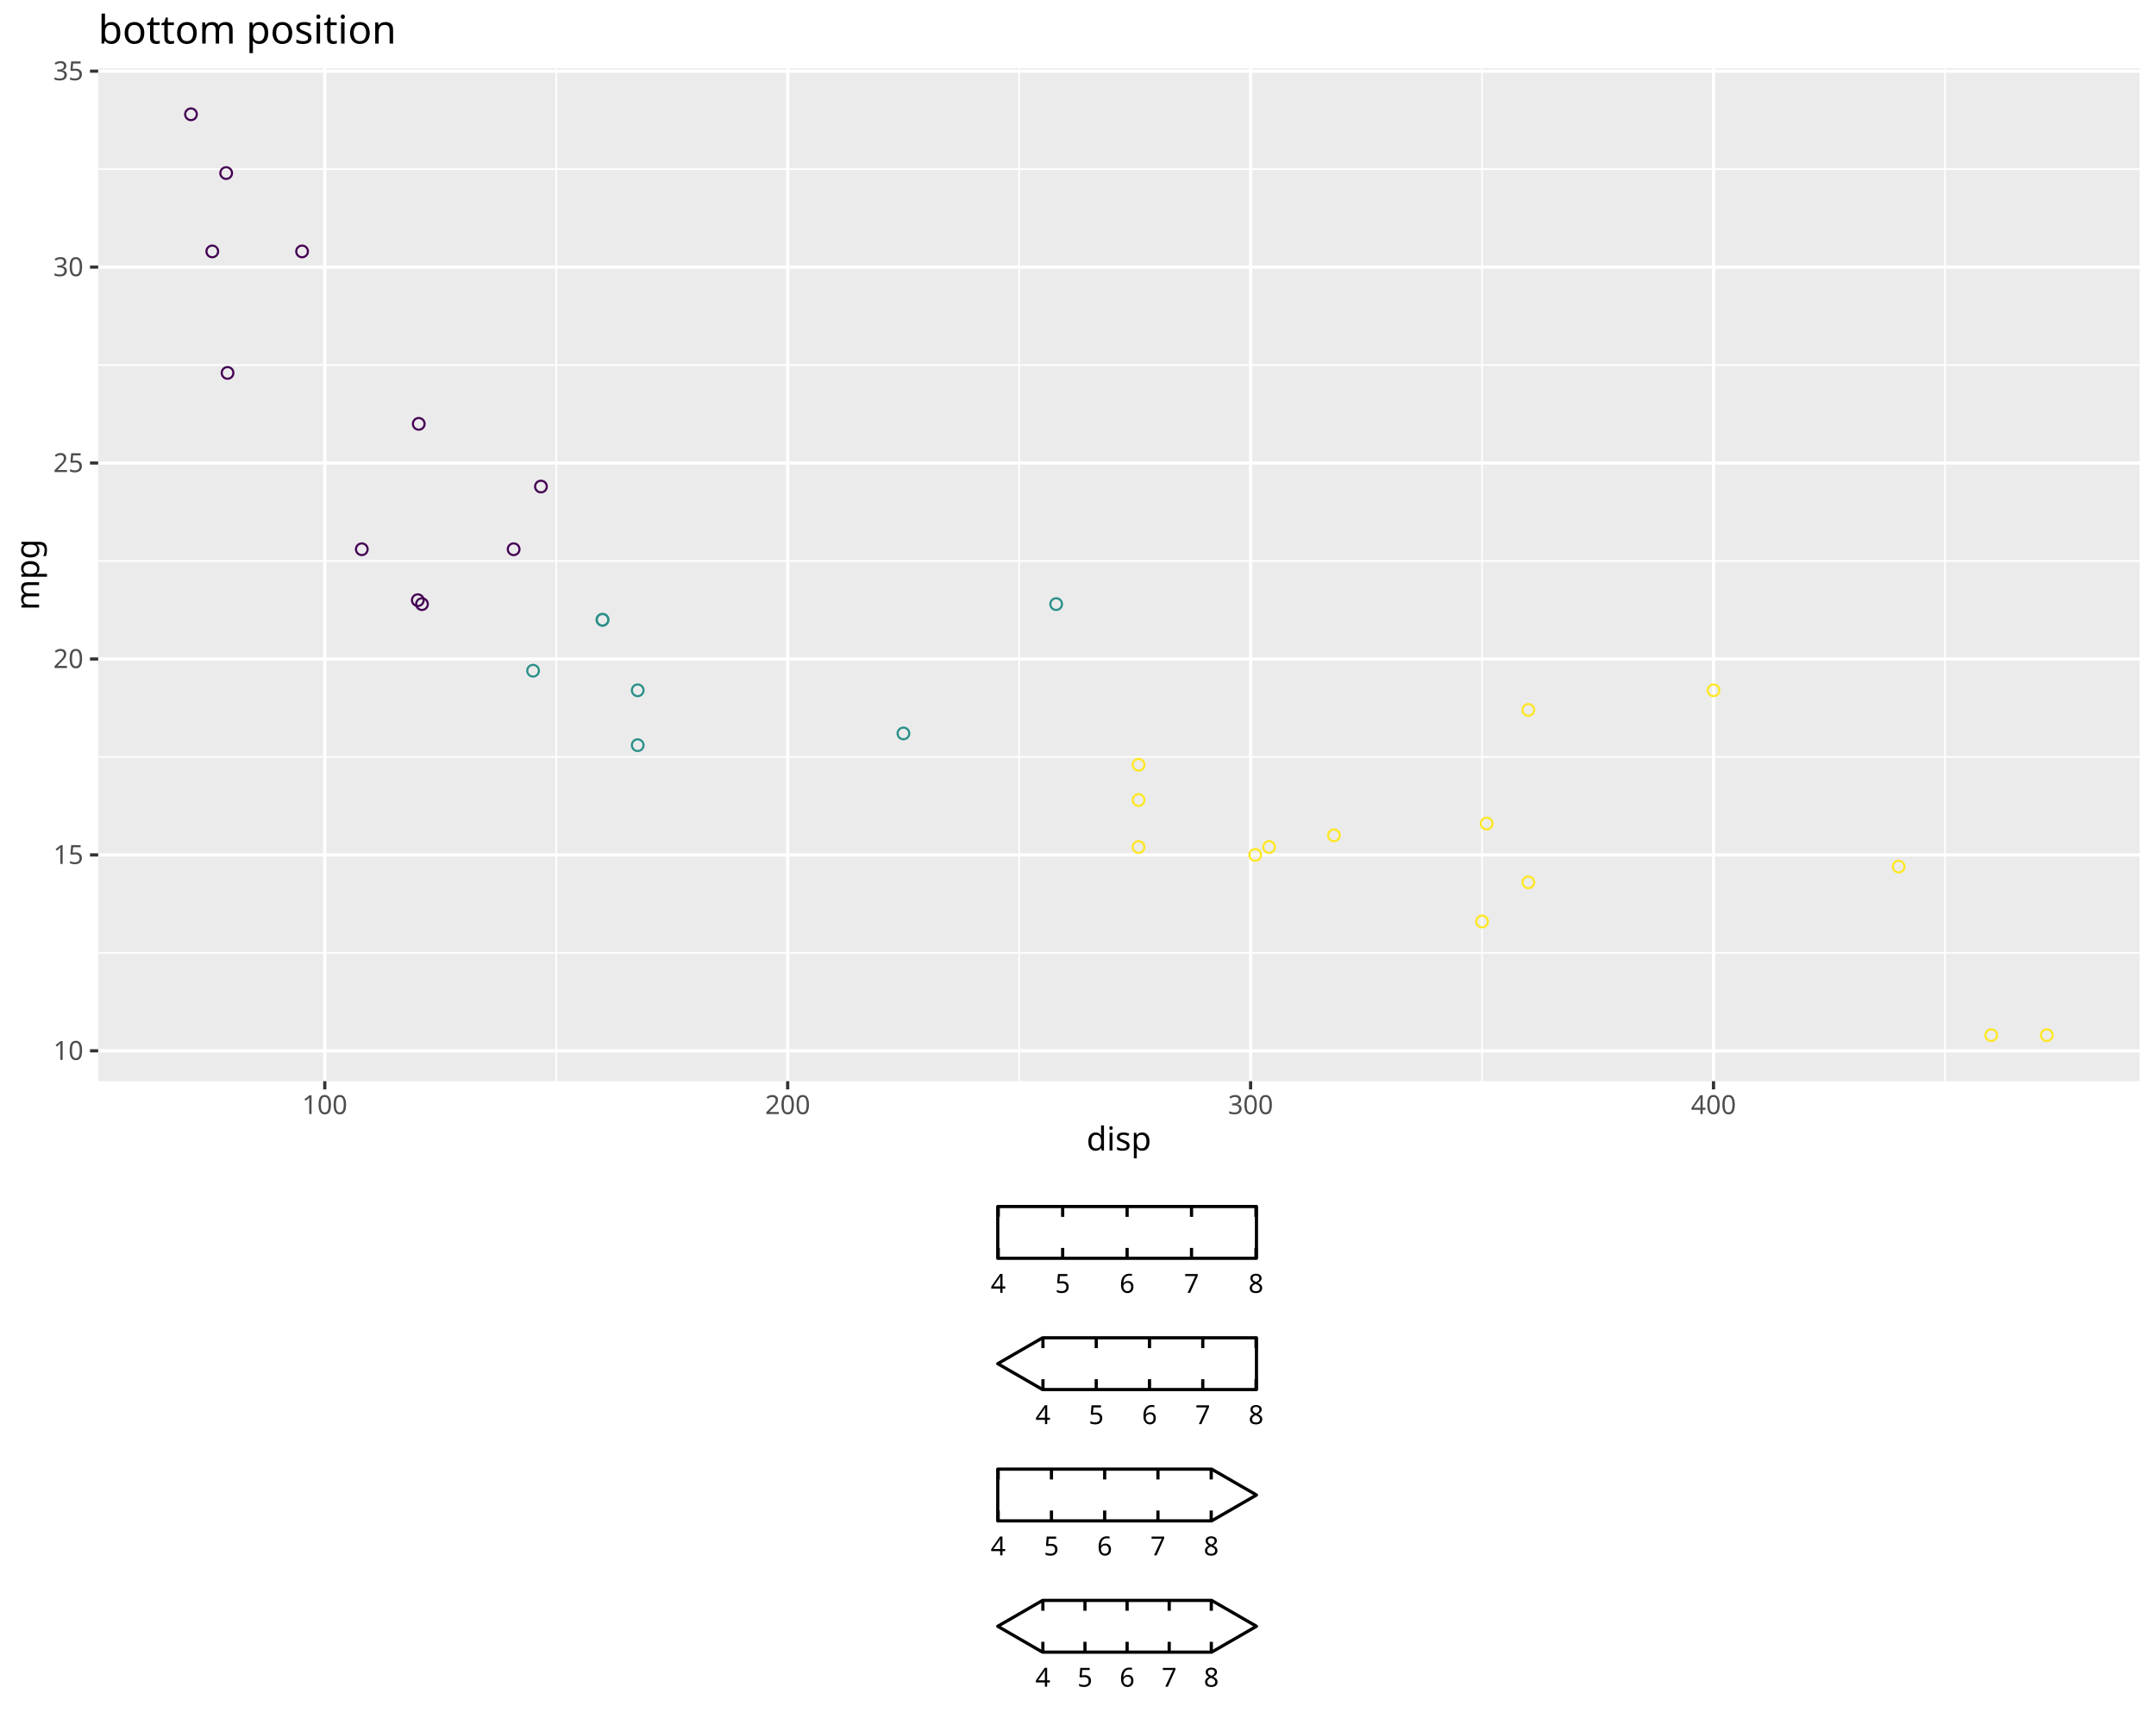
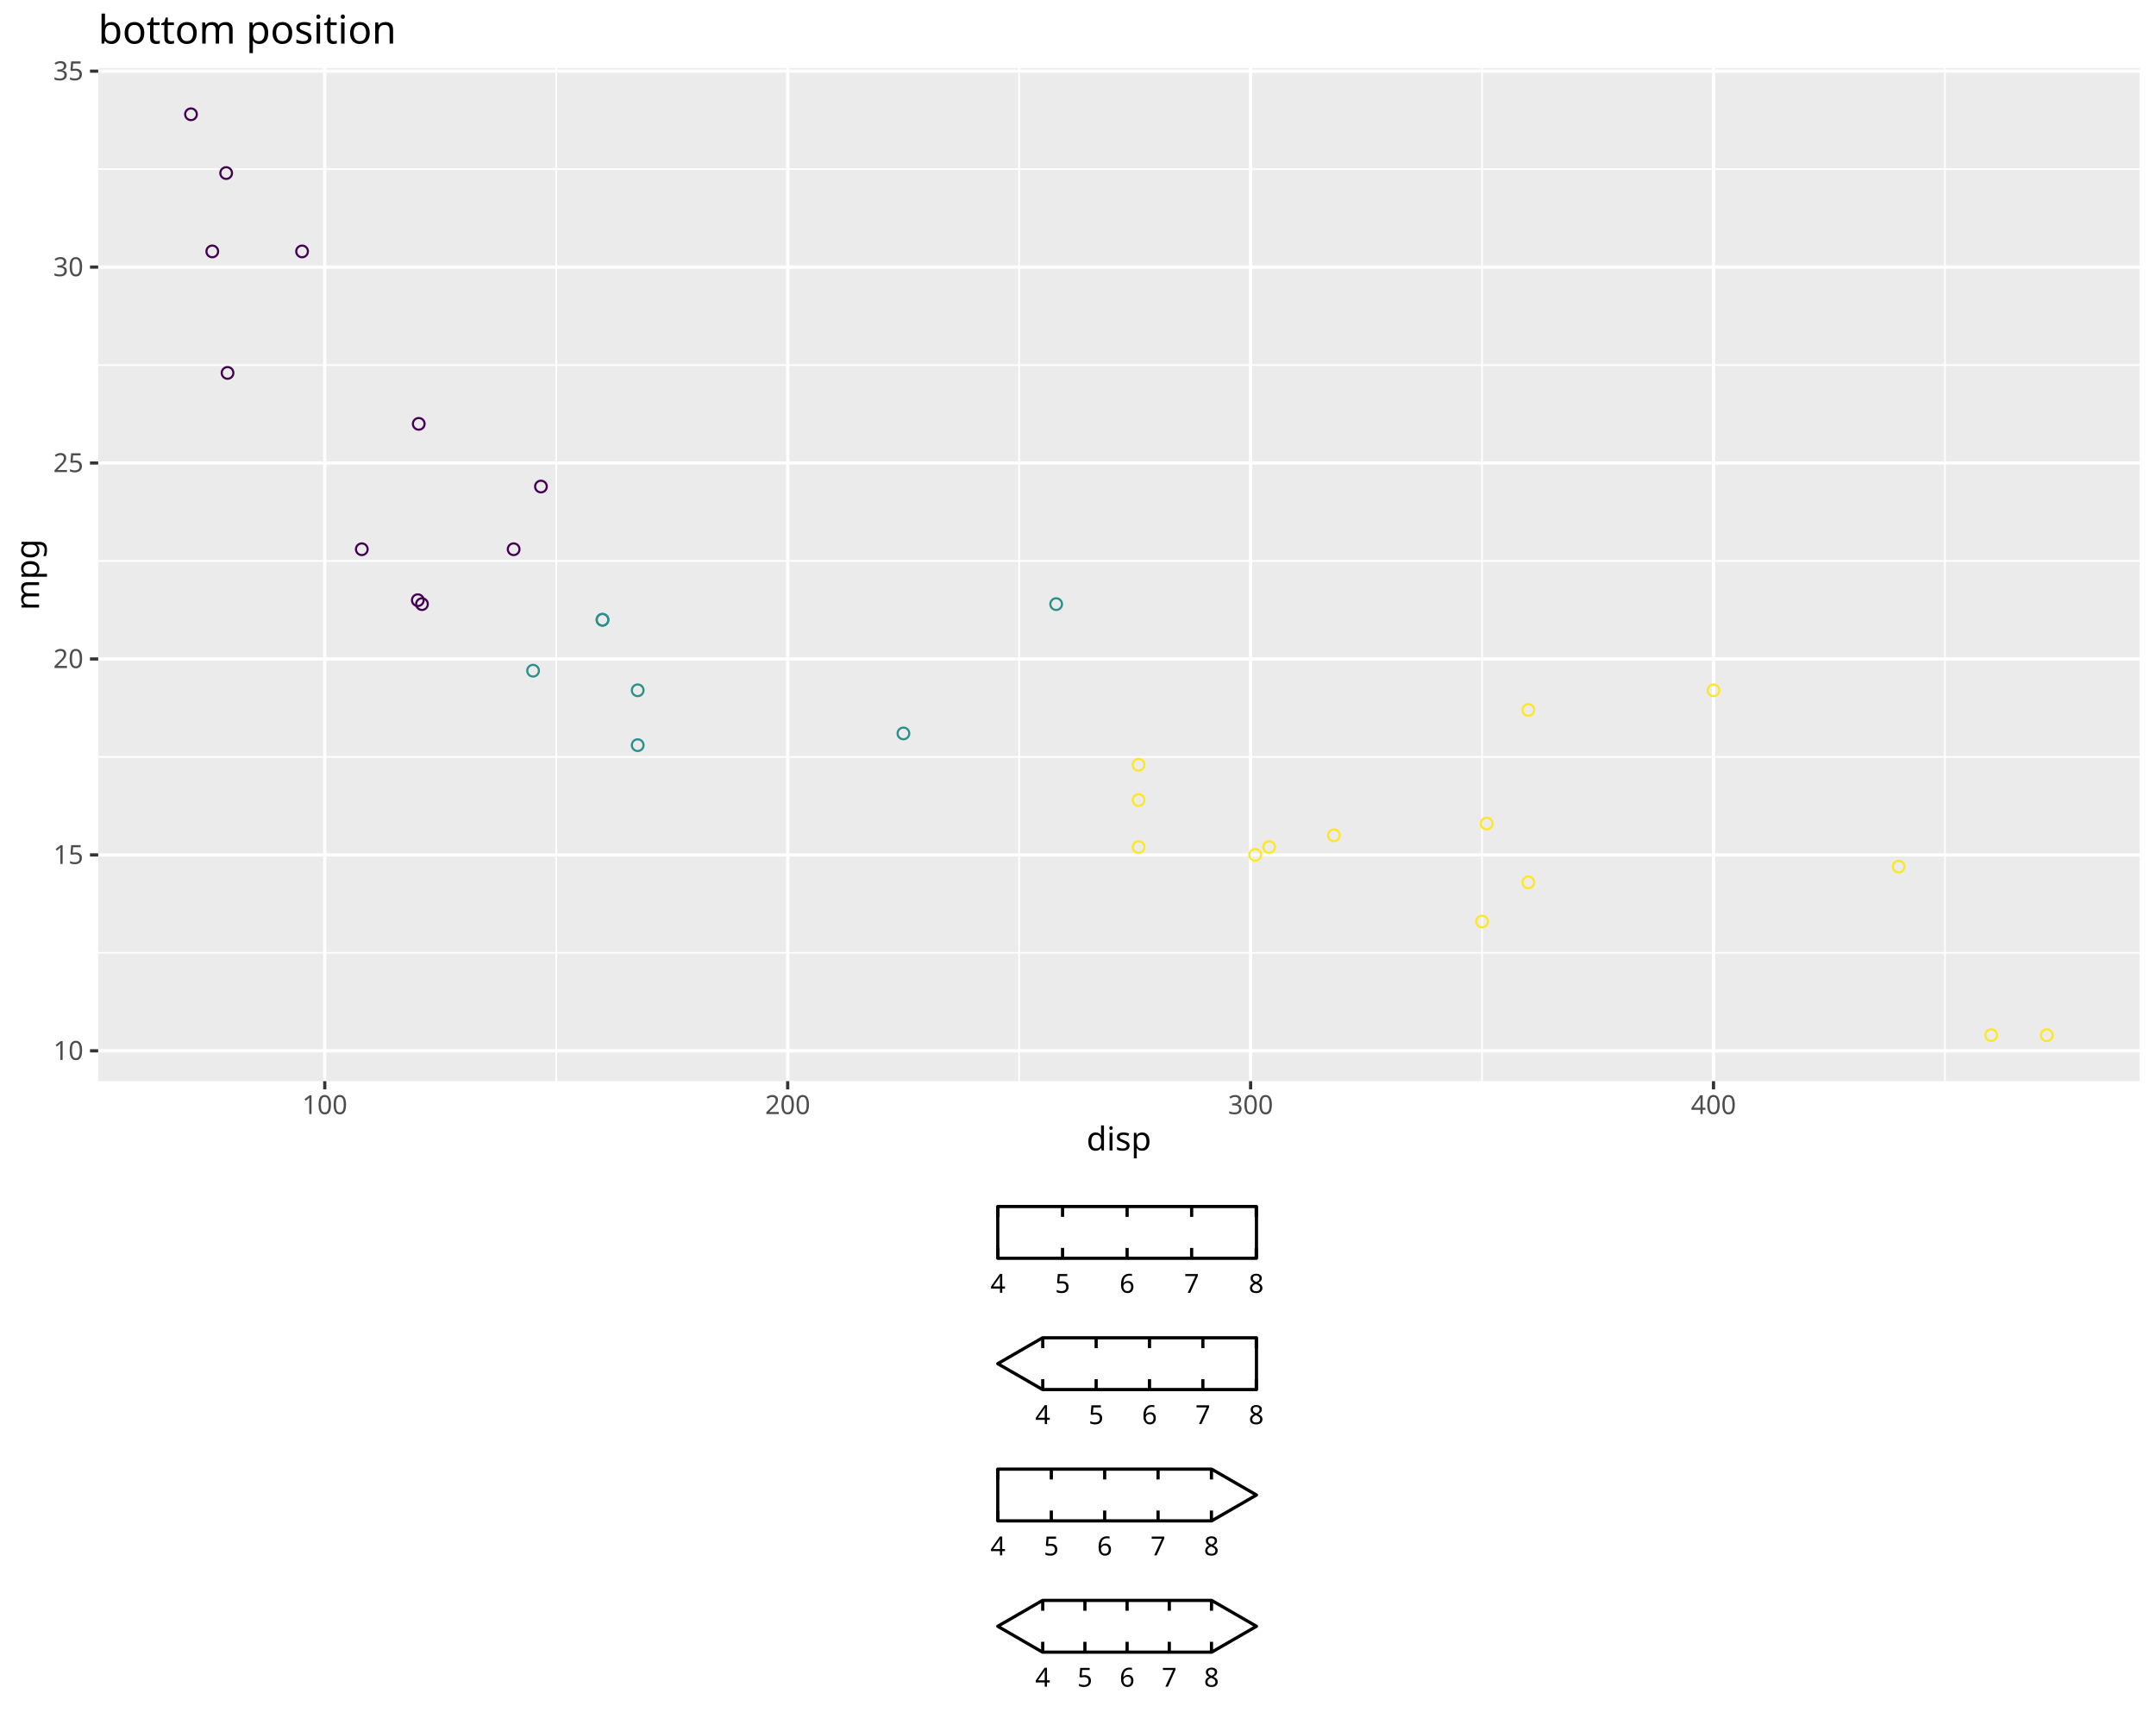
<svg xmlns="http://www.w3.org/2000/svg" class="svglite" data-engine-version="2.0" width="720.00pt" height="576.00pt" viewBox="0 0 720.00 576.00">
  <defs>
    <style type="text/css">
    .svglite line, .svglite polyline, .svglite polygon, .svglite path, .svglite rect, .svglite circle {
      fill: none;
      stroke: #000000;
      stroke-linecap: round;
      stroke-linejoin: round;
      stroke-miterlimit: 10.00;
    }
  </style>
  </defs>
  <rect width="100%" height="100%" style="stroke: none; fill: #FFFFFF;" />
  <defs>
    <clipPath id="cpMC4wMHw3MjAuMDB8MC4wMHw1NzYuMDA=">
      <rect x="0.00" y="0.00" width="720.00" height="576.00" />
    </clipPath>
  </defs>
  <g clip-path="url(#cpMC4wMHw3MjAuMDB8MC4wMHw1NzYuMDA=)">
    <rect x="0.00" y="0.00" width="720.00" height="576.00" style="stroke-width: 1.07; stroke: #FFFFFF; fill: #FFFFFF;" />
  </g>
  <defs>
    <clipPath id="cpMzIuNzl8NzE0LjUyfDIyLjc4fDM2MS4wMg==">
      <rect x="32.79" y="22.78" width="681.73" height="338.24" />
    </clipPath>
  </defs>
  <g clip-path="url(#cpMzIuNzl8NzE0LjUyfDIyLjc4fDM2MS4wMg==)">
    <rect x="32.79" y="22.78" width="681.73" height="338.24" style="stroke-width: 1.07; stroke: none; fill: #EBEBEB;" />
    <polyline points="32.79,318.17 714.52,318.17 " style="stroke-width: 0.53; stroke: #FFFFFF; stroke-linecap: butt;" />
    <polyline points="32.79,252.75 714.52,252.75 " style="stroke-width: 0.53; stroke: #FFFFFF; stroke-linecap: butt;" />
    <polyline points="32.79,187.32 714.52,187.32 " style="stroke-width: 0.53; stroke: #FFFFFF; stroke-linecap: butt;" />
    <polyline points="32.79,121.90 714.52,121.90 " style="stroke-width: 0.53; stroke: #FFFFFF; stroke-linecap: butt;" />
    <polyline points="32.79,56.48 714.52,56.48 " style="stroke-width: 0.53; stroke: #FFFFFF; stroke-linecap: butt;" />
    <polyline points="185.75,361.02 185.75,22.78 " style="stroke-width: 0.53; stroke: #FFFFFF; stroke-linecap: butt;" />
    <polyline points="340.34,361.02 340.34,22.78 " style="stroke-width: 0.53; stroke: #FFFFFF; stroke-linecap: butt;" />
    <polyline points="494.93,361.02 494.93,22.78 " style="stroke-width: 0.53; stroke: #FFFFFF; stroke-linecap: butt;" />
    <polyline points="649.52,361.02 649.52,22.78 " style="stroke-width: 0.53; stroke: #FFFFFF; stroke-linecap: butt;" />
    <polyline points="32.79,350.88 714.52,350.88 " style="stroke-width: 1.07; stroke: #FFFFFF; stroke-linecap: butt;" />
    <polyline points="32.79,285.46 714.52,285.46 " style="stroke-width: 1.07; stroke: #FFFFFF; stroke-linecap: butt;" />
    <polyline points="32.79,220.04 714.52,220.04 " style="stroke-width: 1.07; stroke: #FFFFFF; stroke-linecap: butt;" />
    <polyline points="32.79,154.61 714.52,154.61 " style="stroke-width: 1.07; stroke: #FFFFFF; stroke-linecap: butt;" />
    <polyline points="32.79,89.19 714.52,89.19 " style="stroke-width: 1.07; stroke: #FFFFFF; stroke-linecap: butt;" />
    <polyline points="32.79,23.76 714.52,23.76 " style="stroke-width: 1.07; stroke: #FFFFFF; stroke-linecap: butt;" />
    <polyline points="108.46,361.02 108.46,22.78 " style="stroke-width: 1.07; stroke: #FFFFFF; stroke-linecap: butt;" />
    <polyline points="263.05,361.02 263.05,22.78 " style="stroke-width: 1.07; stroke: #FFFFFF; stroke-linecap: butt;" />
    <polyline points="417.64,361.02 417.64,22.78 " style="stroke-width: 1.07; stroke: #FFFFFF; stroke-linecap: butt;" />
    <polyline points="572.23,361.02 572.23,22.78 " style="stroke-width: 1.07; stroke: #FFFFFF; stroke-linecap: butt;" />
    <circle cx="201.21" cy="206.95" r="1.95" style="stroke-width: 0.71; stroke: #2B9089;" />
    <circle cx="201.21" cy="206.95" r="1.95" style="stroke-width: 0.71; stroke: #2B9089;" />
    <circle cx="120.82" cy="183.40" r="1.95" style="stroke-width: 0.71; stroke: #440154;" />
    <circle cx="352.71" cy="201.72" r="1.95" style="stroke-width: 0.71; stroke: #2B9089;" />
    <circle cx="510.39" cy="237.05" r="1.95" style="stroke-width: 0.71; stroke: #FDE725;" />
    <circle cx="301.70" cy="244.90" r="1.95" style="stroke-width: 0.71; stroke: #2B9089;" />
    <circle cx="510.39" cy="294.62" r="1.95" style="stroke-width: 0.71; stroke: #FDE725;" />
    <circle cx="180.65" cy="162.46" r="1.95" style="stroke-width: 0.71; stroke: #440154;" />
    <circle cx="171.53" cy="183.40" r="1.95" style="stroke-width: 0.71; stroke: #440154;" />
    <circle cx="212.96" cy="230.50" r="1.95" style="stroke-width: 0.71; stroke: #2B9089;" />
    <circle cx="212.96" cy="248.82" r="1.95" style="stroke-width: 0.71; stroke: #2B9089;" />
    <circle cx="380.23" cy="267.14" r="1.95" style="stroke-width: 0.71; stroke: #FDE725;" />
    <circle cx="380.23" cy="255.36" r="1.95" style="stroke-width: 0.71; stroke: #FDE725;" />
    <circle cx="380.23" cy="282.84" r="1.95" style="stroke-width: 0.71; stroke: #FDE725;" />
    <circle cx="683.53" cy="345.65" r="1.95" style="stroke-width: 0.71; stroke: #FDE725;" />
    <circle cx="664.98" cy="345.65" r="1.95" style="stroke-width: 0.71; stroke: #FDE725;" />
    <circle cx="634.06" cy="289.38" r="1.95" style="stroke-width: 0.71; stroke: #FDE725;" />
    <circle cx="75.53" cy="57.79" r="1.95" style="stroke-width: 0.71; stroke: #440154;" />
    <circle cx="70.89" cy="83.95" r="1.95" style="stroke-width: 0.71; stroke: #440154;" />
    <circle cx="63.78" cy="38.16" r="1.95" style="stroke-width: 0.71; stroke: #440154;" />
    <circle cx="139.53" cy="200.41" r="1.95" style="stroke-width: 0.71; stroke: #440154;" />
    <circle cx="445.46" cy="278.92" r="1.95" style="stroke-width: 0.71; stroke: #FDE725;" />
    <circle cx="423.82" cy="282.84" r="1.95" style="stroke-width: 0.71; stroke: #FDE725;" />
    <circle cx="494.93" cy="307.70" r="1.95" style="stroke-width: 0.71; stroke: #FDE725;" />
    <circle cx="572.23" cy="230.50" r="1.95" style="stroke-width: 0.71; stroke: #FDE725;" />
    <circle cx="75.99" cy="124.52" r="1.95" style="stroke-width: 0.71; stroke: #440154;" />
    <circle cx="139.84" cy="141.53" r="1.95" style="stroke-width: 0.71; stroke: #440154;" />
    <circle cx="100.88" cy="83.95" r="1.95" style="stroke-width: 0.71; stroke: #440154;" />
    <circle cx="496.48" cy="274.99" r="1.95" style="stroke-width: 0.71; stroke: #FDE725;" />
    <circle cx="178.02" cy="223.96" r="1.95" style="stroke-width: 0.71; stroke: #2B9089;" />
    <circle cx="419.18" cy="285.46" r="1.95" style="stroke-width: 0.71; stroke: #FDE725;" />
    <circle cx="140.92" cy="201.72" r="1.95" style="stroke-width: 0.71; stroke: #440154;" />
  </g>
  <g clip-path="url(#cpMC4wMHw3MjAuMDB8MC4wMHw1NzYuMDA=)">
    <text x="27.86" y="353.91" text-anchor="end" style="font-size: 8.80px; fill: #4D4D4D; font-family: sans;" textLength="9.79px" lengthAdjust="spacingAndGlyphs">10</text>
    <text x="27.86" y="288.49" text-anchor="end" style="font-size: 8.80px; fill: #4D4D4D; font-family: sans;" textLength="9.79px" lengthAdjust="spacingAndGlyphs">15</text>
    <text x="27.86" y="223.06" text-anchor="end" style="font-size: 8.80px; fill: #4D4D4D; font-family: sans;" textLength="9.79px" lengthAdjust="spacingAndGlyphs">20</text>
    <text x="27.86" y="157.64" text-anchor="end" style="font-size: 8.80px; fill: #4D4D4D; font-family: sans;" textLength="9.79px" lengthAdjust="spacingAndGlyphs">25</text>
    <text x="27.86" y="92.22" text-anchor="end" style="font-size: 8.80px; fill: #4D4D4D; font-family: sans;" textLength="9.79px" lengthAdjust="spacingAndGlyphs">30</text>
    <text x="27.86" y="26.79" text-anchor="end" style="font-size: 8.80px; fill: #4D4D4D; font-family: sans;" textLength="9.79px" lengthAdjust="spacingAndGlyphs">35</text>
    <polyline points="30.05,350.88 32.79,350.88 " style="stroke-width: 1.07; stroke: #333333; stroke-linecap: butt;" />
    <polyline points="30.05,285.46 32.79,285.46 " style="stroke-width: 1.07; stroke: #333333; stroke-linecap: butt;" />
    <polyline points="30.05,220.04 32.79,220.04 " style="stroke-width: 1.07; stroke: #333333; stroke-linecap: butt;" />
    <polyline points="30.05,154.61 32.79,154.61 " style="stroke-width: 1.07; stroke: #333333; stroke-linecap: butt;" />
    <polyline points="30.05,89.19 32.79,89.19 " style="stroke-width: 1.07; stroke: #333333; stroke-linecap: butt;" />
    <polyline points="30.05,23.76 32.79,23.76 " style="stroke-width: 1.07; stroke: #333333; stroke-linecap: butt;" />
    <polyline points="108.46,363.76 108.46,361.02 " style="stroke-width: 1.07; stroke: #333333; stroke-linecap: butt;" />
    <polyline points="263.05,363.76 263.05,361.02 " style="stroke-width: 1.07; stroke: #333333; stroke-linecap: butt;" />
    <polyline points="417.64,363.76 417.64,361.02 " style="stroke-width: 1.07; stroke: #333333; stroke-linecap: butt;" />
    <polyline points="572.23,363.76 572.23,361.02 " style="stroke-width: 1.07; stroke: #333333; stroke-linecap: butt;" />
    <text x="108.46" y="372.01" text-anchor="middle" style="font-size: 8.80px; fill: #4D4D4D; font-family: sans;" textLength="14.68px" lengthAdjust="spacingAndGlyphs">100</text>
    <text x="263.05" y="372.01" text-anchor="middle" style="font-size: 8.80px; fill: #4D4D4D; font-family: sans;" textLength="14.68px" lengthAdjust="spacingAndGlyphs">200</text>
    <text x="417.64" y="372.01" text-anchor="middle" style="font-size: 8.80px; fill: #4D4D4D; font-family: sans;" textLength="14.68px" lengthAdjust="spacingAndGlyphs">300</text>
    <text x="572.23" y="372.01" text-anchor="middle" style="font-size: 8.80px; fill: #4D4D4D; font-family: sans;" textLength="14.68px" lengthAdjust="spacingAndGlyphs">400</text>
    <text x="373.66" y="384.15" text-anchor="middle" style="font-size: 11.00px; font-family: sans;" textLength="20.18px" lengthAdjust="spacingAndGlyphs">disp</text>
    <text transform="translate(13.05,191.90) rotate(-90)" text-anchor="middle" style="font-size: 11.00px; font-family: sans;" textLength="21.40px" lengthAdjust="spacingAndGlyphs">mpg</text>
    <polygon points="333.20,420.15 333.20,402.87 419.60,402.87 419.60,420.15 " style="stroke-width: 1.07; fill: none;" />
-     <polyline points="333.37,406.33 333.37,402.87 " style="stroke-width: 1.07; stroke-linecap: butt;" />
-     <polyline points="354.88,406.33 354.88,402.87 " style="stroke-width: 1.07; stroke-linecap: butt;" />
+     <polyline points="333.28,406.33 333.28,402.87 " style="stroke-width: 1.07; stroke-linecap: butt;" />
+     <polyline points="354.84,406.33 354.84,402.87 " style="stroke-width: 1.07; stroke-linecap: butt;" />
    <polyline points="376.40,406.33 376.40,402.87 " style="stroke-width: 1.07; stroke-linecap: butt;" />
-     <polyline points="397.91,406.33 397.91,402.87 " style="stroke-width: 1.07; stroke-linecap: butt;" />
-     <polyline points="419.43,406.33 419.43,402.87 " style="stroke-width: 1.07; stroke-linecap: butt;" />
-     <polyline points="333.37,416.69 333.37,420.15 " style="stroke-width: 1.07; stroke-linecap: butt;" />
-     <polyline points="354.88,416.69 354.88,420.15 " style="stroke-width: 1.07; stroke-linecap: butt;" />
+     <polyline points="397.95,406.33 397.95,402.87 " style="stroke-width: 1.07; stroke-linecap: butt;" />
+     <polyline points="419.51,406.33 419.51,402.87 " style="stroke-width: 1.07; stroke-linecap: butt;" />
+     <polyline points="333.28,416.69 333.28,420.15 " style="stroke-width: 1.07; stroke-linecap: butt;" />
+     <polyline points="354.84,416.69 354.84,420.15 " style="stroke-width: 1.07; stroke-linecap: butt;" />
    <polyline points="376.40,416.69 376.40,420.15 " style="stroke-width: 1.07; stroke-linecap: butt;" />
-     <polyline points="397.91,416.69 397.91,420.15 " style="stroke-width: 1.07; stroke-linecap: butt;" />
-     <polyline points="419.43,416.69 419.43,420.15 " style="stroke-width: 1.07; stroke-linecap: butt;" />
-     <text x="333.37" y="431.69" text-anchor="middle" style="font-size: 8.80px; font-family: sans;" textLength="4.89px" lengthAdjust="spacingAndGlyphs">4</text>
-     <text x="354.88" y="431.69" text-anchor="middle" style="font-size: 8.80px; font-family: sans;" textLength="4.89px" lengthAdjust="spacingAndGlyphs">5</text>
+     <polyline points="397.95,416.69 397.95,420.15 " style="stroke-width: 1.07; stroke-linecap: butt;" />
+     <polyline points="419.51,416.69 419.51,420.15 " style="stroke-width: 1.07; stroke-linecap: butt;" />
+     <text x="333.28" y="431.69" text-anchor="middle" style="font-size: 8.80px; font-family: sans;" textLength="4.89px" lengthAdjust="spacingAndGlyphs">4</text>
+     <text x="354.84" y="431.69" text-anchor="middle" style="font-size: 8.80px; font-family: sans;" textLength="4.89px" lengthAdjust="spacingAndGlyphs">5</text>
    <text x="376.40" y="431.69" text-anchor="middle" style="font-size: 8.80px; font-family: sans;" textLength="4.89px" lengthAdjust="spacingAndGlyphs">6</text>
-     <text x="397.91" y="431.69" text-anchor="middle" style="font-size: 8.80px; font-family: sans;" textLength="4.89px" lengthAdjust="spacingAndGlyphs">7</text>
-     <text x="419.43" y="431.69" text-anchor="middle" style="font-size: 8.80px; font-family: sans;" textLength="4.89px" lengthAdjust="spacingAndGlyphs">8</text>
+     <text x="397.95" y="431.69" text-anchor="middle" style="font-size: 8.80px; font-family: sans;" textLength="4.89px" lengthAdjust="spacingAndGlyphs">7</text>
+     <text x="419.51" y="431.69" text-anchor="middle" style="font-size: 8.80px; font-family: sans;" textLength="4.89px" lengthAdjust="spacingAndGlyphs">8</text>
    <polygon points="348.16,463.99 333.20,455.35 348.16,446.71 419.60,446.71 419.60,463.99 " style="stroke-width: 1.07; fill: none;" />
-     <polyline points="348.30,450.17 348.30,446.71 " style="stroke-width: 1.07; stroke-linecap: butt;" />
-     <polyline points="366.09,450.17 366.09,446.71 " style="stroke-width: 1.07; stroke-linecap: butt;" />
+     <polyline points="348.23,450.17 348.23,446.71 " style="stroke-width: 1.07; stroke-linecap: butt;" />
+     <polyline points="366.06,450.17 366.06,446.71 " style="stroke-width: 1.07; stroke-linecap: butt;" />
    <polyline points="383.88,450.17 383.88,446.71 " style="stroke-width: 1.07; stroke-linecap: butt;" />
-     <polyline points="401.67,450.17 401.67,446.71 " style="stroke-width: 1.07; stroke-linecap: butt;" />
-     <polyline points="419.46,450.17 419.46,446.71 " style="stroke-width: 1.07; stroke-linecap: butt;" />
-     <polyline points="348.30,460.54 348.30,463.99 " style="stroke-width: 1.07; stroke-linecap: butt;" />
-     <polyline points="366.09,460.54 366.09,463.99 " style="stroke-width: 1.07; stroke-linecap: butt;" />
+     <polyline points="401.70,450.17 401.70,446.71 " style="stroke-width: 1.07; stroke-linecap: butt;" />
+     <polyline points="419.53,450.17 419.53,446.71 " style="stroke-width: 1.07; stroke-linecap: butt;" />
+     <polyline points="348.23,460.54 348.23,463.99 " style="stroke-width: 1.07; stroke-linecap: butt;" />
+     <polyline points="366.06,460.54 366.06,463.99 " style="stroke-width: 1.07; stroke-linecap: butt;" />
    <polyline points="383.88,460.54 383.88,463.99 " style="stroke-width: 1.07; stroke-linecap: butt;" />
-     <polyline points="401.67,460.54 401.67,463.99 " style="stroke-width: 1.07; stroke-linecap: butt;" />
-     <polyline points="419.46,460.54 419.46,463.99 " style="stroke-width: 1.07; stroke-linecap: butt;" />
-     <text x="348.30" y="475.53" text-anchor="middle" style="font-size: 8.80px; font-family: sans;" textLength="4.89px" lengthAdjust="spacingAndGlyphs">4</text>
-     <text x="366.09" y="475.53" text-anchor="middle" style="font-size: 8.80px; font-family: sans;" textLength="4.89px" lengthAdjust="spacingAndGlyphs">5</text>
+     <polyline points="401.70,460.54 401.70,463.99 " style="stroke-width: 1.07; stroke-linecap: butt;" />
+     <polyline points="419.53,460.54 419.53,463.99 " style="stroke-width: 1.07; stroke-linecap: butt;" />
+     <text x="348.23" y="475.53" text-anchor="middle" style="font-size: 8.80px; font-family: sans;" textLength="4.89px" lengthAdjust="spacingAndGlyphs">4</text>
+     <text x="366.06" y="475.53" text-anchor="middle" style="font-size: 8.80px; font-family: sans;" textLength="4.89px" lengthAdjust="spacingAndGlyphs">5</text>
    <text x="383.88" y="475.53" text-anchor="middle" style="font-size: 8.80px; font-family: sans;" textLength="4.89px" lengthAdjust="spacingAndGlyphs">6</text>
-     <text x="401.67" y="475.53" text-anchor="middle" style="font-size: 8.80px; font-family: sans;" textLength="4.89px" lengthAdjust="spacingAndGlyphs">7</text>
-     <text x="419.46" y="475.53" text-anchor="middle" style="font-size: 8.80px; font-family: sans;" textLength="4.89px" lengthAdjust="spacingAndGlyphs">8</text>
+     <text x="401.70" y="475.53" text-anchor="middle" style="font-size: 8.80px; font-family: sans;" textLength="4.89px" lengthAdjust="spacingAndGlyphs">7</text>
+     <text x="419.53" y="475.53" text-anchor="middle" style="font-size: 8.80px; font-family: sans;" textLength="4.89px" lengthAdjust="spacingAndGlyphs">8</text>
    <polygon points="333.20,507.84 333.20,490.56 404.63,490.56 419.60,499.20 404.63,507.84 " style="stroke-width: 1.07; fill: none;" />
-     <polyline points="333.34,494.01 333.34,490.56 " style="stroke-width: 1.07; stroke-linecap: butt;" />
-     <polyline points="351.13,494.01 351.13,490.56 " style="stroke-width: 1.07; stroke-linecap: butt;" />
+     <polyline points="333.27,494.01 333.27,490.56 " style="stroke-width: 1.07; stroke-linecap: butt;" />
+     <polyline points="351.09,494.01 351.09,490.56 " style="stroke-width: 1.07; stroke-linecap: butt;" />
    <polyline points="368.91,494.01 368.91,490.56 " style="stroke-width: 1.07; stroke-linecap: butt;" />
-     <polyline points="386.70,494.01 386.70,490.56 " style="stroke-width: 1.07; stroke-linecap: butt;" />
-     <polyline points="404.49,494.01 404.49,490.56 " style="stroke-width: 1.07; stroke-linecap: butt;" />
-     <polyline points="333.34,504.38 333.34,507.84 " style="stroke-width: 1.07; stroke-linecap: butt;" />
-     <polyline points="351.13,504.38 351.13,507.84 " style="stroke-width: 1.07; stroke-linecap: butt;" />
+     <polyline points="386.74,494.01 386.74,490.56 " style="stroke-width: 1.07; stroke-linecap: butt;" />
+     <polyline points="404.56,494.01 404.56,490.56 " style="stroke-width: 1.07; stroke-linecap: butt;" />
+     <polyline points="333.27,504.38 333.27,507.84 " style="stroke-width: 1.07; stroke-linecap: butt;" />
+     <polyline points="351.09,504.38 351.09,507.84 " style="stroke-width: 1.07; stroke-linecap: butt;" />
    <polyline points="368.91,504.38 368.91,507.84 " style="stroke-width: 1.07; stroke-linecap: butt;" />
-     <polyline points="386.70,504.38 386.70,507.84 " style="stroke-width: 1.07; stroke-linecap: butt;" />
-     <polyline points="404.49,504.38 404.49,507.84 " style="stroke-width: 1.07; stroke-linecap: butt;" />
-     <text x="333.34" y="519.37" text-anchor="middle" style="font-size: 8.80px; font-family: sans;" textLength="4.89px" lengthAdjust="spacingAndGlyphs">4</text>
-     <text x="351.13" y="519.37" text-anchor="middle" style="font-size: 8.80px; font-family: sans;" textLength="4.89px" lengthAdjust="spacingAndGlyphs">5</text>
+     <polyline points="386.74,504.38 386.74,507.84 " style="stroke-width: 1.07; stroke-linecap: butt;" />
+     <polyline points="404.56,504.38 404.56,507.84 " style="stroke-width: 1.07; stroke-linecap: butt;" />
+     <text x="333.27" y="519.37" text-anchor="middle" style="font-size: 8.80px; font-family: sans;" textLength="4.89px" lengthAdjust="spacingAndGlyphs">4</text>
+     <text x="351.09" y="519.37" text-anchor="middle" style="font-size: 8.80px; font-family: sans;" textLength="4.89px" lengthAdjust="spacingAndGlyphs">5</text>
    <text x="368.91" y="519.37" text-anchor="middle" style="font-size: 8.80px; font-family: sans;" textLength="4.89px" lengthAdjust="spacingAndGlyphs">6</text>
-     <text x="386.70" y="519.37" text-anchor="middle" style="font-size: 8.80px; font-family: sans;" textLength="4.89px" lengthAdjust="spacingAndGlyphs">7</text>
-     <text x="404.49" y="519.37" text-anchor="middle" style="font-size: 8.80px; font-family: sans;" textLength="4.89px" lengthAdjust="spacingAndGlyphs">8</text>
+     <text x="386.74" y="519.37" text-anchor="middle" style="font-size: 8.80px; font-family: sans;" textLength="4.89px" lengthAdjust="spacingAndGlyphs">7</text>
+     <text x="404.56" y="519.37" text-anchor="middle" style="font-size: 8.80px; font-family: sans;" textLength="4.89px" lengthAdjust="spacingAndGlyphs">8</text>
    <polygon points="348.16,551.68 333.20,543.04 348.16,534.40 404.63,534.40 419.60,543.04 404.63,551.68 " style="stroke-width: 1.07; fill: none;" />
-     <polyline points="348.27,537.85 348.27,534.40 " style="stroke-width: 1.07; stroke-linecap: butt;" />
-     <polyline points="362.33,537.85 362.33,534.40 " style="stroke-width: 1.07; stroke-linecap: butt;" />
+     <polyline points="348.22,537.85 348.22,534.40 " style="stroke-width: 1.07; stroke-linecap: butt;" />
+     <polyline points="362.31,537.85 362.31,534.40 " style="stroke-width: 1.07; stroke-linecap: butt;" />
    <polyline points="376.40,537.85 376.40,534.40 " style="stroke-width: 1.07; stroke-linecap: butt;" />
-     <polyline points="390.46,537.85 390.46,534.40 " style="stroke-width: 1.07; stroke-linecap: butt;" />
-     <polyline points="404.52,537.85 404.52,534.40 " style="stroke-width: 1.07; stroke-linecap: butt;" />
-     <polyline points="348.27,548.22 348.27,551.68 " style="stroke-width: 1.07; stroke-linecap: butt;" />
-     <polyline points="362.33,548.22 362.33,551.68 " style="stroke-width: 1.07; stroke-linecap: butt;" />
+     <polyline points="390.49,537.85 390.49,534.40 " style="stroke-width: 1.07; stroke-linecap: butt;" />
+     <polyline points="404.58,537.85 404.58,534.40 " style="stroke-width: 1.07; stroke-linecap: butt;" />
+     <polyline points="348.22,548.22 348.22,551.68 " style="stroke-width: 1.07; stroke-linecap: butt;" />
+     <polyline points="362.31,548.22 362.31,551.68 " style="stroke-width: 1.07; stroke-linecap: butt;" />
    <polyline points="376.40,548.22 376.40,551.68 " style="stroke-width: 1.07; stroke-linecap: butt;" />
-     <polyline points="390.46,548.22 390.46,551.68 " style="stroke-width: 1.07; stroke-linecap: butt;" />
-     <polyline points="404.52,548.22 404.52,551.68 " style="stroke-width: 1.07; stroke-linecap: butt;" />
-     <text x="348.27" y="563.21" text-anchor="middle" style="font-size: 8.80px; font-family: sans;" textLength="4.89px" lengthAdjust="spacingAndGlyphs">4</text>
-     <text x="362.33" y="563.21" text-anchor="middle" style="font-size: 8.80px; font-family: sans;" textLength="4.89px" lengthAdjust="spacingAndGlyphs">5</text>
+     <polyline points="390.49,548.22 390.49,551.68 " style="stroke-width: 1.07; stroke-linecap: butt;" />
+     <polyline points="404.58,548.22 404.58,551.68 " style="stroke-width: 1.07; stroke-linecap: butt;" />
+     <text x="348.22" y="563.21" text-anchor="middle" style="font-size: 8.80px; font-family: sans;" textLength="4.89px" lengthAdjust="spacingAndGlyphs">4</text>
+     <text x="362.31" y="563.21" text-anchor="middle" style="font-size: 8.80px; font-family: sans;" textLength="4.89px" lengthAdjust="spacingAndGlyphs">5</text>
    <text x="376.40" y="563.21" text-anchor="middle" style="font-size: 8.80px; font-family: sans;" textLength="4.89px" lengthAdjust="spacingAndGlyphs">6</text>
-     <text x="390.46" y="563.21" text-anchor="middle" style="font-size: 8.80px; font-family: sans;" textLength="4.89px" lengthAdjust="spacingAndGlyphs">7</text>
-     <text x="404.52" y="563.21" text-anchor="middle" style="font-size: 8.80px; font-family: sans;" textLength="4.89px" lengthAdjust="spacingAndGlyphs">8</text>
+     <text x="390.49" y="563.21" text-anchor="middle" style="font-size: 8.80px; font-family: sans;" textLength="4.89px" lengthAdjust="spacingAndGlyphs">7</text>
+     <text x="404.58" y="563.21" text-anchor="middle" style="font-size: 8.80px; font-family: sans;" textLength="4.89px" lengthAdjust="spacingAndGlyphs">8</text>
    <text x="32.79" y="14.56" style="font-size: 13.20px; font-family: sans;" textLength="89.53px" lengthAdjust="spacingAndGlyphs">bottom position</text>
  </g>
</svg>
